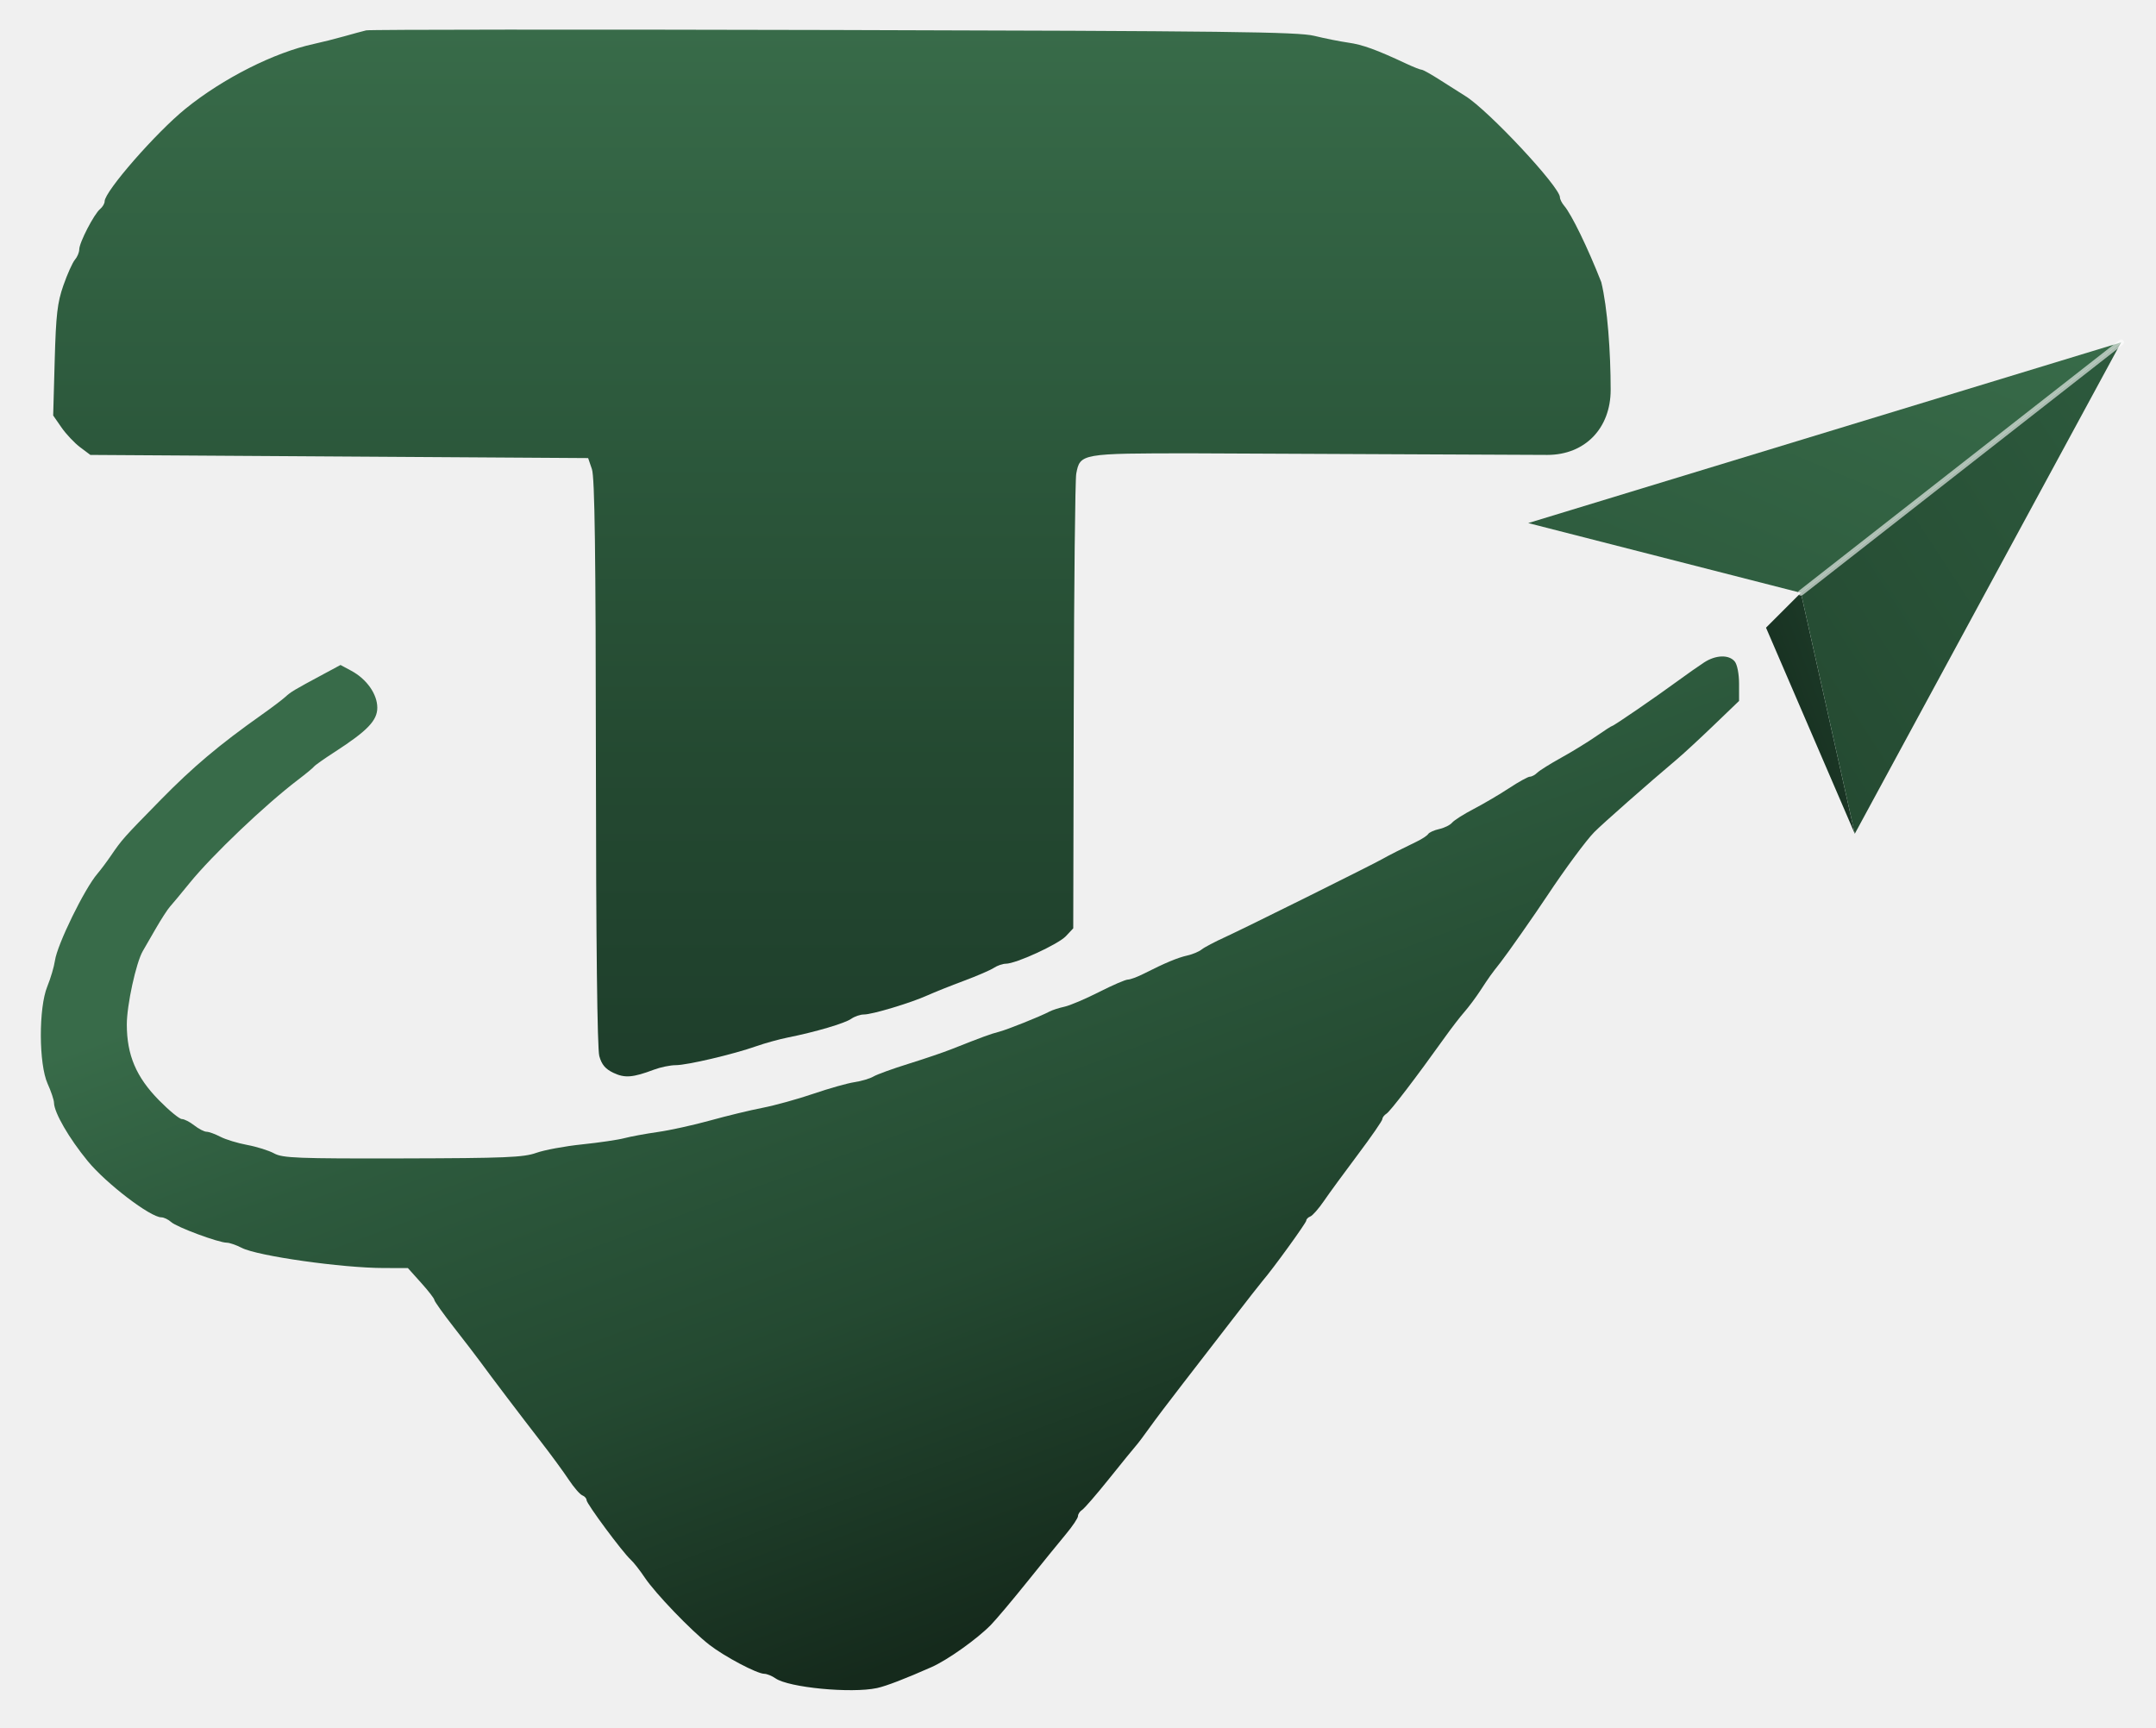
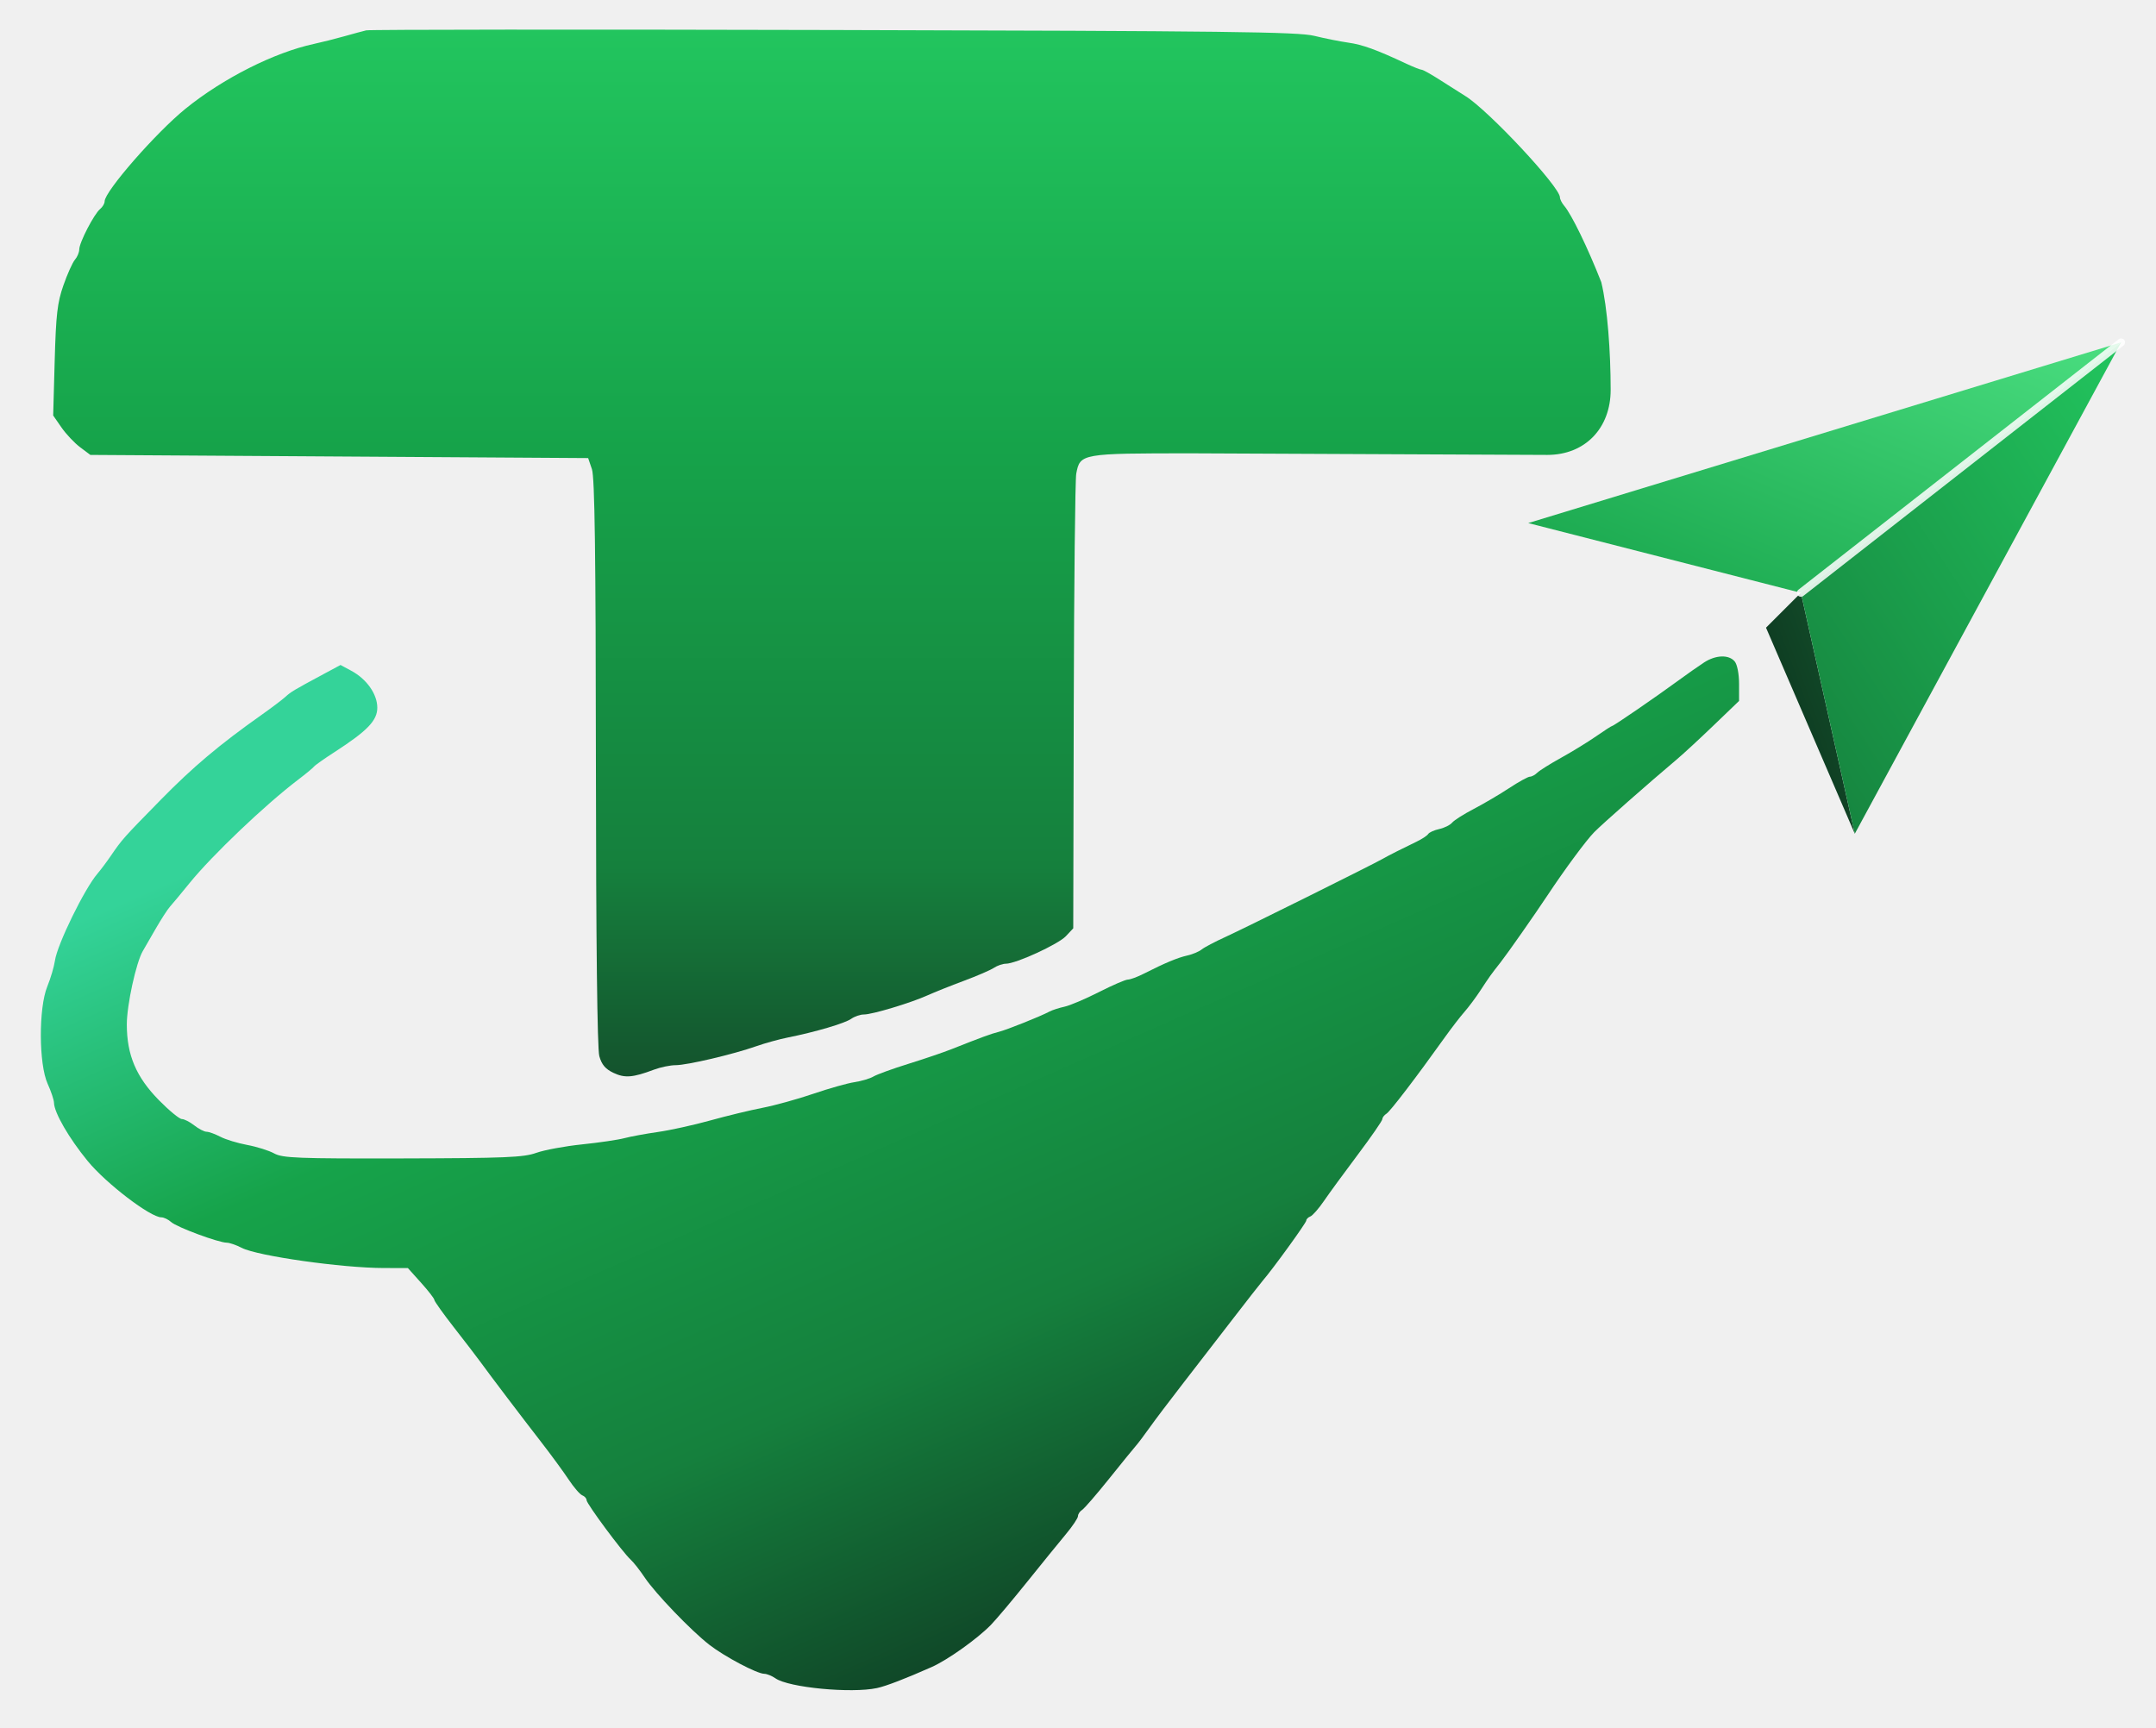
<svg xmlns="http://www.w3.org/2000/svg" viewBox="90 70 680 545" width="100%" height="100%" shape-rendering="geometricPrecision" text-rendering="geometricPrecision">
  <defs>
    <linearGradient id="tvTGrad" x1="0%" y1="0%" x2="0%" y2="100%">
-       <stop offset="0%" stop-color="#386B49" />
-       <stop offset="35%" stop-color="#2D5A3D" />
-       <stop offset="70%" stop-color="#244931" />
-       <stop offset="100%" stop-color="#1E3E2B" />
+       <stop offset="0%" stop-color="#22C55E" />
+       <stop offset="40%" stop-color="#16A34A" />
+       <stop offset="80%" stop-color="#15803D" />
+       <stop offset="100%" stop-color="#14532D" />
    </linearGradient>
-     <linearGradient id="tvSwoopPinGrad" x1="15%" y1="30%" x2="55%" y2="95%">
-       <stop offset="0%" stop-color="#386B49" />
-       <stop offset="25%" stop-color="#2D5A3D" />
-       <stop offset="60%" stop-color="#244931" />
-       <stop offset="100%" stop-color="#152A1C" />
+     <linearGradient id="tvSwoopPinGrad" x1="10%" y1="20%" x2="65%" y2="95%">
+       <stop offset="0%" stop-color="#34D399" />
+       <stop offset="30%" stop-color="#16A34A" />
+       <stop offset="68%" stop-color="#15803D" />
+       <stop offset="100%" stop-color="#0F3D24" />
    </linearGradient>
    <linearGradient id="pTop" x1="0%" y1="100%" x2="100%" y2="0%">
-       <stop offset="0%" stop-color="#2D5A3D" />
-       <stop offset="100%" stop-color="#386B49" />
+       <stop offset="0%" stop-color="#16A34A" />
+       <stop offset="100%" stop-color="#4ADE80" />
    </linearGradient>
    <linearGradient id="pMid" x1="0%" y1="100%" x2="100%" y2="0%">
-       <stop offset="0%" stop-color="#244931" />
-       <stop offset="100%" stop-color="#2D5A3D" />
+       <stop offset="0%" stop-color="#15803D" />
+       <stop offset="100%" stop-color="#22C55E" />
    </linearGradient>
    <linearGradient id="pBot" x1="0%" y1="100%" x2="100%" y2="0%">
-       <stop offset="0%" stop-color="#152A1C" />
-       <stop offset="100%" stop-color="#1E3E2B" />
+       <stop offset="0%" stop-color="#0B2E1B" />
+       <stop offset="100%" stop-color="#14532D" />
    </linearGradient>
  </defs>
  <path d="M 627.500 278.947 C 625.850 280.014, 622.025 282.701, 619 284.917 C 611.975 290.062, 598.945 299, 598.466 299 C 598.265 299, 595.997 300.462, 593.426 302.250 C 590.856 304.038, 585.903 307.078, 582.420 309.007 C 578.936 310.935, 575.527 313.073, 574.843 313.757 C 574.159 314.441, 573.117 315, 572.527 315 C 571.937 315, 568.990 316.624, 565.977 318.608 C 562.965 320.592, 557.943 323.547, 554.817 325.174 C 551.692 326.801, 548.624 328.749, 547.998 329.502 C 547.373 330.255, 545.548 331.160, 543.942 331.513 C 542.337 331.865, 540.762 332.576, 540.443 333.092 C 540.124 333.608, 538.432 334.715, 536.682 335.551 C 532.398 337.599, 527.827 339.916, 526 340.966 C 522.890 342.753, 482.247 362.945, 476.500 365.558 C 473.200 367.058, 469.825 368.836, 469 369.508 C 468.175 370.181, 466.150 371.032, 464.500 371.400 C 461.437 372.083, 457.385 373.775, 450.802 377.121 C 448.768 378.154, 446.488 379, 445.736 379 C 444.984 379, 440.889 380.769, 436.635 382.931 C 432.381 385.094, 427.476 387.176, 425.733 387.559 C 423.991 387.941, 421.876 388.624, 421.033 389.076 C 418.217 390.585, 407.531 394.862, 405 395.493 C 402.591 396.093, 399.644 397.174, 390 400.996 C 387.525 401.977, 381.450 404.040, 376.500 405.581 C 371.550 407.122, 366.600 408.919, 365.500 409.573 C 364.400 410.228, 361.700 411.033, 359.500 411.362 C 357.300 411.690, 351.450 413.341, 346.500 415.029 C 341.550 416.717, 334.350 418.708, 330.500 419.454 C 326.650 420.199, 319.225 421.996, 314 423.447 C 308.775 424.898, 301.350 426.533, 297.500 427.080 C 293.650 427.628, 288.897 428.503, 286.938 429.026 C 284.979 429.548, 278.955 430.434, 273.551 430.995 C 268.148 431.555, 261.651 432.760, 259.113 433.672 C 255.145 435.098, 249.258 435.342, 217 435.415 C 183.867 435.490, 179.148 435.307, 176.480 433.843 C 174.819 432.932, 170.994 431.729, 167.980 431.169 C 164.966 430.609, 161.150 429.445, 159.500 428.582 C 157.850 427.719, 155.896 427.010, 155.158 427.006 C 154.419 427.003, 152.671 426.100, 151.273 425 C 149.874 423.900, 148.113 423, 147.359 423 C 146.604 423, 143.367 420.340, 140.166 417.088 C 132.954 409.763, 130.001 402.816, 129.997 393.161 C 129.994 387.069, 132.911 373.674, 135.041 370 C 135.519 369.175, 137.337 366.025, 139.081 363 C 140.825 359.975, 142.863 356.825, 143.610 356 C 144.356 355.175, 147.161 351.800, 149.842 348.500 C 156.967 339.730, 173.643 323.851, 184 315.974 C 186.475 314.092, 188.741 312.220, 189.035 311.815 C 189.329 311.409, 192.265 309.336, 195.559 307.207 C 205.874 300.539, 209 297.292, 209 293.241 C 209 288.964, 205.656 284.207, 200.819 281.602 L 197.403 279.762 192.067 282.631 C 182.551 287.747, 181.815 288.187, 179.973 289.855 C 178.973 290.760, 175.609 293.300, 172.497 295.500 C 159.161 304.927, 150.838 311.943, 140.607 322.384 C 128.849 334.382, 128.510 334.764, 124.929 340 C 123.613 341.925, 121.717 344.454, 120.717 345.619 C 116.637 350.371, 108.067 367.906, 107.334 373 C 107.057 374.925, 105.969 378.608, 104.915 381.185 C 102.156 387.936, 102.217 405.678, 105.022 411.859 C 106.110 414.257, 107.014 416.957, 107.031 417.859 C 107.091 420.988, 111.753 429.047, 117.683 436.272 C 123.475 443.329, 137.441 454, 140.884 454 C 141.686 454, 143.089 454.676, 144.002 455.502 C 145.791 457.120, 158.953 462, 161.531 462 C 162.394 462, 164.523 462.736, 166.262 463.636 C 171.211 466.195, 197.888 469.979, 211.070 469.992 L 218.640 470 222.820 474.652 C 225.119 477.210, 227 479.646, 227 480.065 C 227 480.483, 229.813 484.425, 233.250 488.825 C 236.688 493.225, 240.400 498.065, 241.500 499.582 C 244.615 503.876, 254.374 516.747, 260.660 524.851 C 263.796 528.895, 267.700 534.223, 269.335 536.692 C 270.970 539.161, 272.914 541.414, 273.654 541.698 C 274.394 541.982, 275 542.664, 275 543.214 C 275 544.345, 286.389 559.702, 288.933 562 C 289.846 562.825, 291.832 565.356, 293.345 567.623 C 296.671 572.607, 307.913 584.313, 313.705 588.823 C 318.483 592.543, 328.738 597.968, 331.027 597.987 C 331.868 597.994, 333.468 598.639, 334.583 599.421 C 338.745 602.336, 358.504 604.229, 366.605 602.489 C 369.481 601.871, 375.541 599.542, 383.823 595.871 C 388.863 593.637, 398.194 587.001, 402.509 582.582 C 404.164 580.887, 409.313 574.775, 413.951 569 C 418.589 563.225, 424.097 556.446, 426.192 553.936 C 428.286 551.425, 430 548.860, 430 548.235 C 430 547.611, 430.578 546.740, 431.283 546.300 C 431.989 545.860, 435.812 541.450, 439.778 536.500 C 443.744 531.550, 447.554 526.865, 448.245 526.089 C 448.935 525.313, 450.850 522.775, 452.500 520.450 C 454.150 518.124, 458.875 511.869, 463 506.549 C 467.125 501.229, 474.204 492.067, 478.730 486.188 C 483.257 480.310, 487.532 474.840, 488.230 474.032 C 491.421 470.345, 502 455.735, 502 455.017 C 502 454.575, 502.578 453.992, 503.285 453.721 C 503.992 453.450, 505.904 451.274, 507.535 448.886 C 509.166 446.498, 513.987 439.901, 518.250 434.226 C 522.513 428.550, 526 423.500, 526 423.003 C 526 422.506, 526.583 421.740, 527.296 421.300 C 528.493 420.560, 536.622 409.922, 545.712 397.198 C 547.795 394.282, 550.570 390.682, 551.877 389.198 C 553.185 387.714, 555.435 384.700, 556.877 382.500 C 559.884 377.915, 560.138 377.559, 563.325 373.500 C 565.428 370.820, 574.047 358.517, 578 352.551 C 583.513 344.230, 590.296 335.051, 592.817 332.500 C 595.502 329.783, 609.928 317.069, 618.916 309.500 C 620.875 307.850, 626.083 303.036, 630.489 298.803 L 638.500 291.106 638.500 285.707 C 638.500 282.600, 637.917 279.605, 637.128 278.654 C 635.293 276.444, 631.178 276.569, 627.500 278.947" fill="url(#tvSwoopPinGrad)" />
  <path d="M 205.500 79.576 C 204.400 79.838, 201.250 80.689, 198.500 81.469 C 195.750 82.248, 191.475 83.323, 189 83.857 C 176.496 86.555, 160.361 94.697, 148.527 104.282 C 139.197 111.839, 123 130.388, 123 133.516 C 123 134.198, 122.357 135.288, 121.572 135.940 C 119.656 137.530, 115 146.537, 115 148.653 C 115 149.582, 114.386 151.053, 113.636 151.921 C 112.886 152.790, 111.251 156.425, 110.002 160 C 108.087 165.483, 107.657 169.204, 107.252 183.782 L 106.772 201.063 109.398 204.852 C 110.842 206.936, 113.481 209.734, 115.262 211.071 L 118.500 213.500 197 214 L 275.500 214.500 276.694 218 C 277.581 220.603, 277.903 244.308, 277.949 310.500 C 277.989 367.292, 278.377 400.819, 279.023 403.145 C 279.770 405.833, 280.939 407.218, 283.479 408.423 C 287.076 410.130, 289.555 409.935, 296.270 407.415 C 298.344 406.637, 301.430 406, 303.129 406 C 306.735 406, 321.290 402.578, 328.500 400.034 C 331.250 399.064, 335.750 397.821, 338.500 397.270 C 347.208 395.528, 356.431 392.808, 358.473 391.380 C 359.557 390.621, 361.357 390.007, 362.473 390.014 C 365.046 390.033, 377.254 386.363, 382.500 383.993 C 384.700 383, 389.875 380.931, 394 379.396 C 398.125 377.860, 402.388 376.018, 403.473 375.302 C 404.557 374.586, 406.255 374, 407.245 374 C 410.417 374, 423.774 367.870, 426.177 365.311 L 428.500 362.838 428.660 292.805 C 428.748 254.286, 429.104 221.261, 429.450 219.414 C 430.642 213.060, 430.985 213, 466.009 213 L 578 213.5 C 590 213.5, 598 205, 598 193 C 598 181, 597 167, 595.040 159 C 590.803 148.200, 585.675 137.636, 583.351 134.921 C 582.608 134.053, 582 132.845, 582 132.237 C 582 128.951, 559.401 104.752, 552.175 100.300 C 550.704 99.393, 547.174 97.155, 544.331 95.326 C 541.487 93.497, 538.817 92, 538.396 92 C 537.976 92, 535.802 91.143, 533.566 90.096 C 524.114 85.668, 519.765 84.090, 515.267 83.453 C 512.645 83.082, 507.800 82.114, 504.500 81.303 C 499.388 80.046, 476.971 79.775, 353 79.465 C 272.975 79.265, 206.600 79.315, 205.500 79.576 " fill="url(#tvTGrad)" />
  <g id="origami-glider">
    <polygon points="658,257 647,268 675,333" fill="url(#pBot)" />
    <polygon points="759,178 658,257 675,333" fill="url(#pMid)" />
    <polygon points="759,178 572,235 658,257" fill="url(#pTop)" />
-     <line x1="658" y1="257" x2="759" y2="178" stroke="#FFFFFF" stroke-width="1.8" opacity="0.6" stroke-linecap="round" />
+     <line x1="658" y1="257" x2="759" y2="178" stroke="#FFFFFF" stroke-width="2.5" opacity="0.85" stroke-linecap="round" />
  </g>
</svg>
